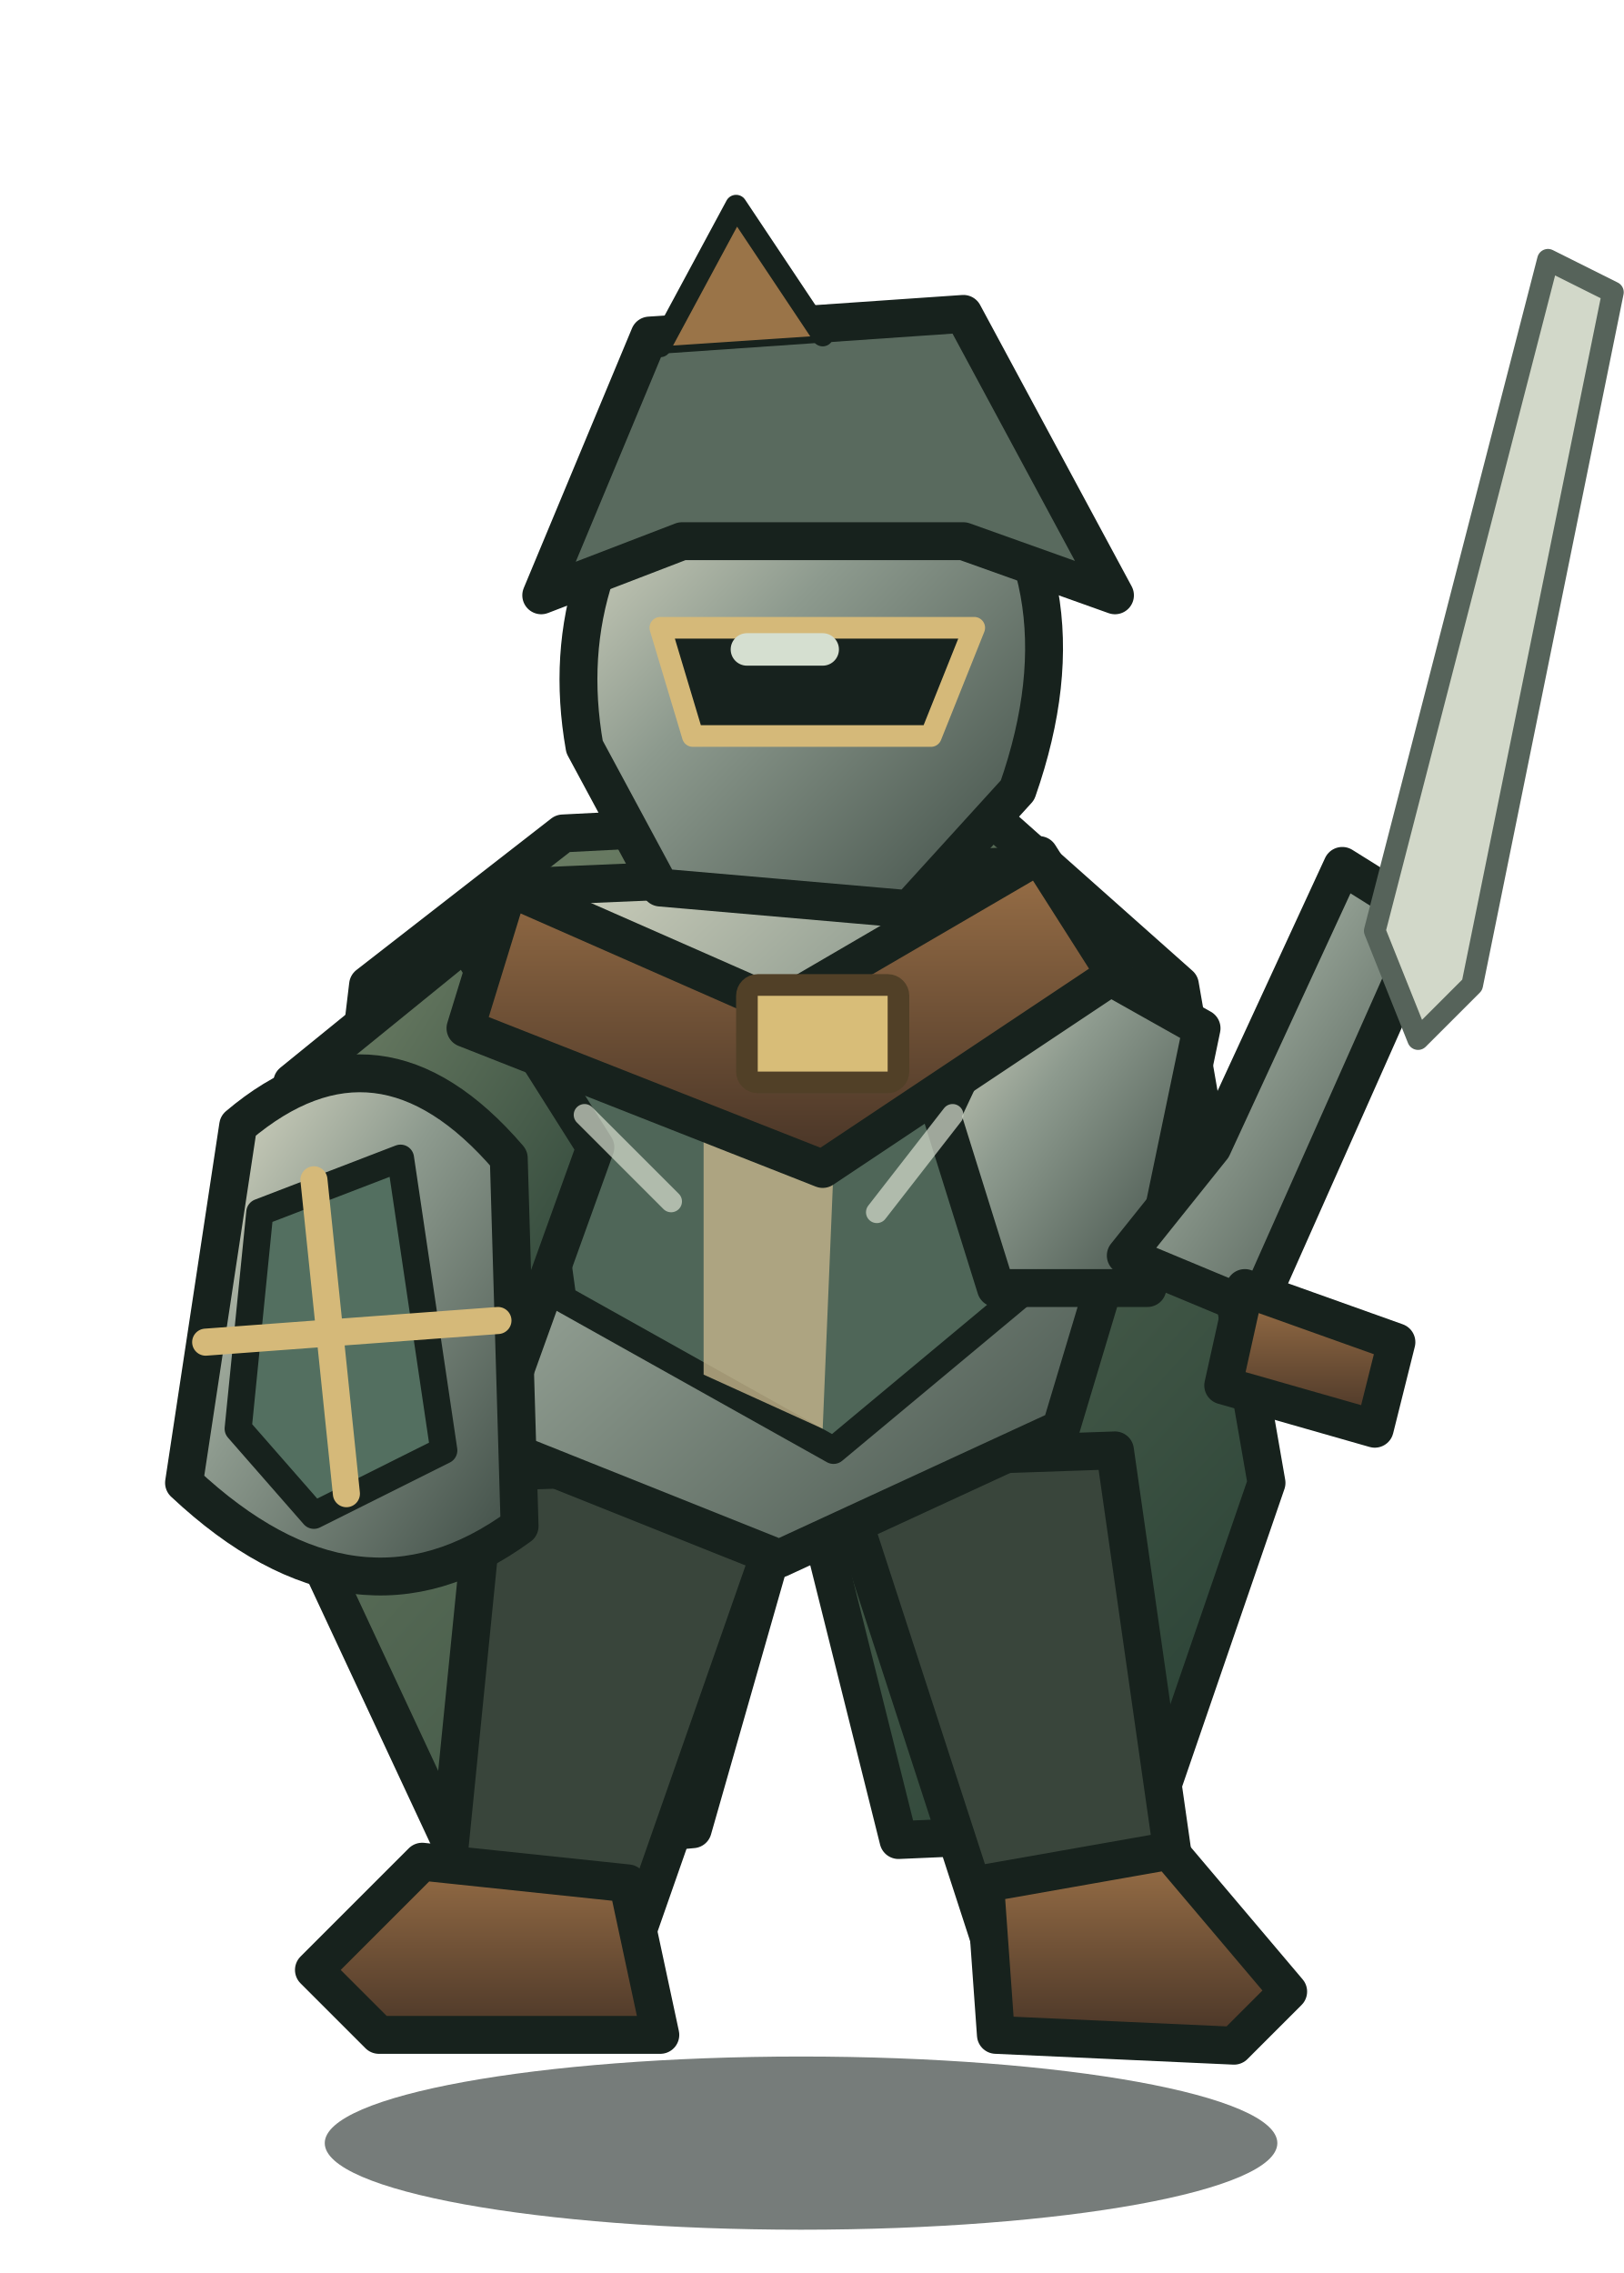
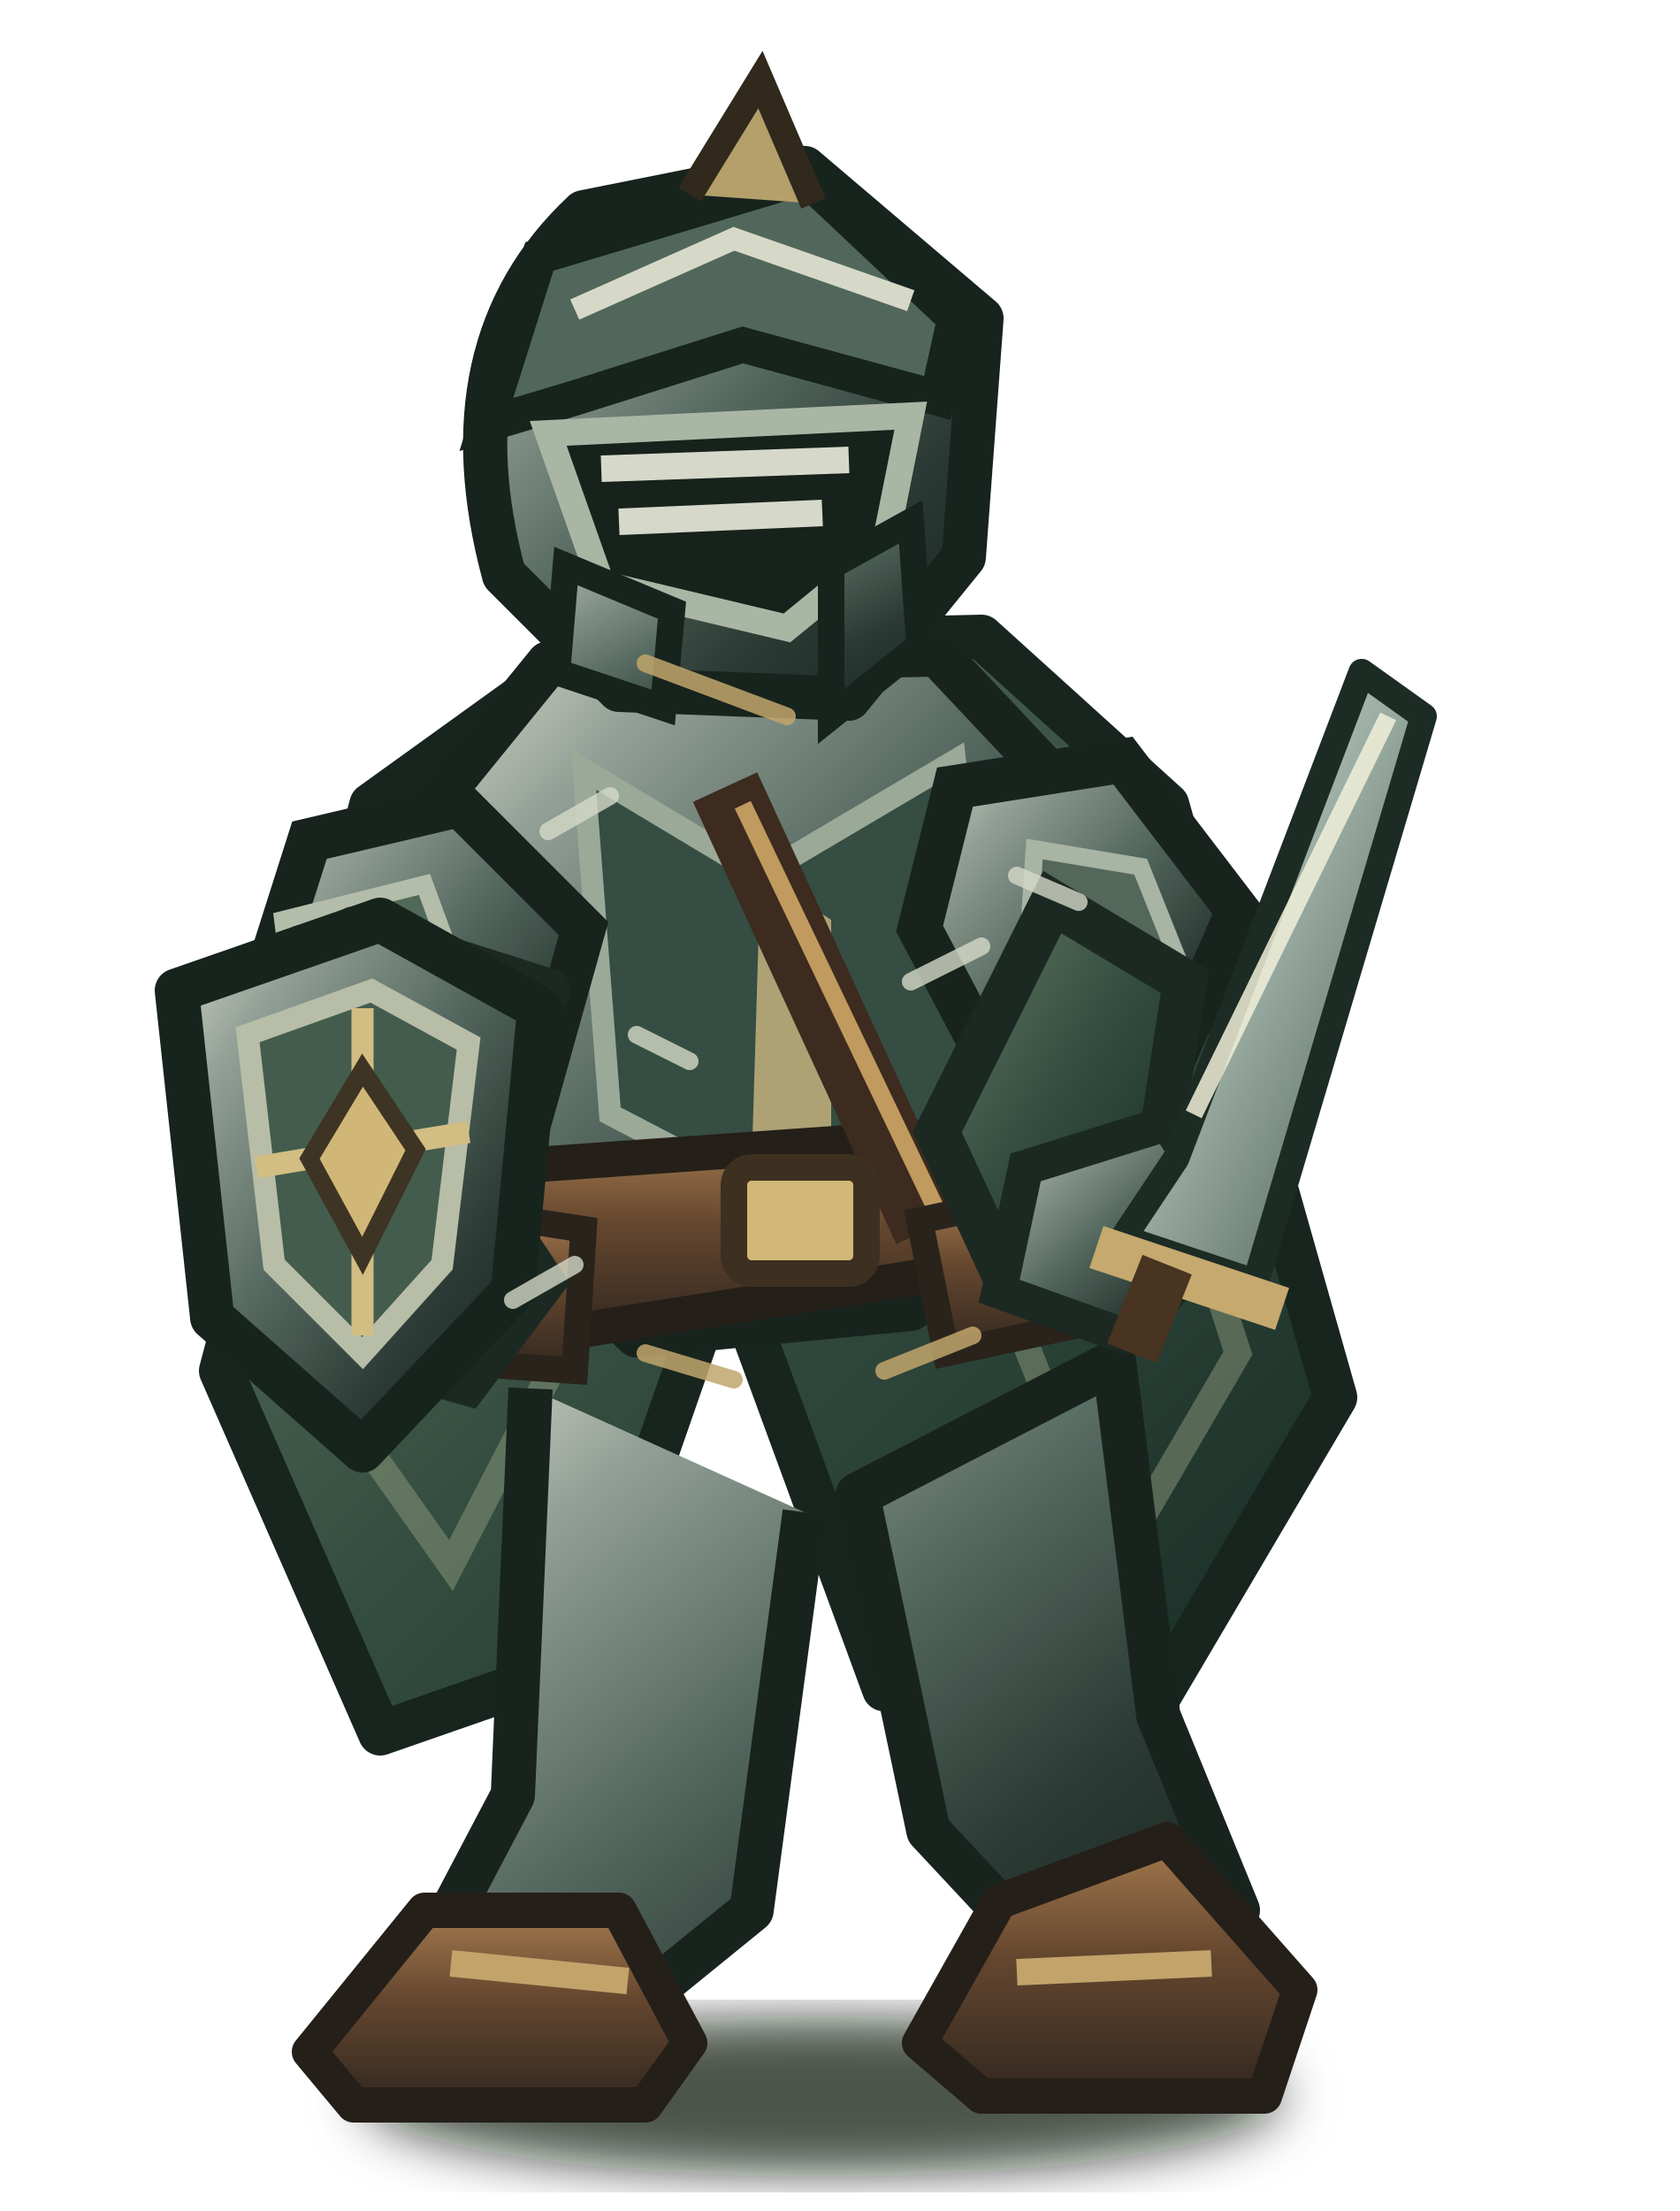
- <svg xmlns="http://www.w3.org/2000/svg" viewBox="0 0 150 210">
+ <svg xmlns="http://www.w3.org/2000/svg" viewBox="0 0 190 250">
  <defs>
    <linearGradient id="steel" x1="0" y1="0" x2="1" y2="1">
-       <stop stop-color="#e1e0cb" />
-       <stop offset=".42" stop-color="#8d9a8e" />
-       <stop offset="1" stop-color="#3c4a43" />
+       <stop stop-color="#d8d9c9" />
+       <stop offset=".2" stop-color="#929f96" />
+       <stop offset=".48" stop-color="#52665d" />
+       <stop offset=".72" stop-color="#2b3a34" />
+       <stop offset="1" stop-color="#18231f" />
+     </linearGradient>
+     <linearGradient id="edge" x1="0" y1="0" x2="1" y2="0">
+       <stop stop-color="#4a594f" />
+       <stop offset=".5" stop-color="#d4d8c9" />
+       <stop offset="1" stop-color="#69766a" />
+     </linearGradient>
+     <linearGradient id="leather" x1="0" y1="0" x2="0" y2="1">
+       <stop stop-color="#a47a4e" />
+       <stop offset=".45" stop-color="#65472f" />
+       <stop offset="1" stop-color="#32271f" />
    </linearGradient>
    <linearGradient id="cloak" x1="0" y1="0" x2="1" y2="1">
-       <stop stop-color="#75866b" />
-       <stop offset="1" stop-color="#253d32" />
+       <stop stop-color="#687d68" />
+       <stop offset=".5" stop-color="#344d40" />
+       <stop offset="1" stop-color="#172b24" />
    </linearGradient>
-     <linearGradient id="leather" x2="0" y2="1">
-       <stop stop-color="#9a7047" />
-       <stop offset="1" stop-color="#463326" />
+     <linearGradient id="blade" x1="0" y1="0" x2="1" y2="1">
+       <stop stop-color="#edf0dc" />
+       <stop offset=".45" stop-color="#9eafa5" />
+       <stop offset="1" stop-color="#3b5148" />
    </linearGradient>
+     <filter id="blur">
+       <feGaussianBlur stdDeviation="3" />
+     </filter>
  </defs>
-   <ellipse cx="74" cy="198" rx="44" ry="8" fill="#06100c" opacity=".55" />
-   <g stroke="#17221d" stroke-width="3.5" stroke-linejoin="round" stroke-linecap="round">
-     <path d="M52 77 34 91 28 141 42 171 64 169 74 134 83 170 106 169 117 137 109 91 91 75Z" fill="url(#cloak)" />
-     <path d="M45 136 41 176 58 181 72 141 79 141 92 181 109 176 103 134Z" fill="#39453b" />
-     <path d="M39 172 58 174 61 188 35 188 29 182ZM91 174 108 171 119 184 114 189 92 188Z" fill="url(#leather)" />
-     <path d="M47 82 39 101 47 134 72 144 98 132 107 102 94 80Z" fill="url(#steel)" />
-     <path d="M48 91 70 103 93 90 95 119 77 134 52 120Z" fill="#4f6658" stroke-width="2.5" />
-     <path d="M65 104 77 108 76 132 65 127Z" fill="#c4b48b" opacity=".8" stroke="none" />
-     <path d="M43 87 27 100 30 126 46 131 55 106Z" fill="url(#cloak)" />
-     <path d="M95 86 111 95 106 119 92 119 87 103Z" fill="url(#steel)" />
-     <path d="M104 116 116 121 132 85 124 80 112 106Z" fill="url(#steel)" />
-     <path d="M127 86 143 24 149 27 136 91 131 96Z" fill="#d2d8c9" stroke="#56635a" stroke-width="2" />
-     <path d="M115 119 129 124 127 132 113 128Z" fill="url(#leather)" />
-     <path d="M22 104Q35 93 47 107L48 141Q33 152 17 137Z" fill="url(#steel)" />
-     <path d="M24 112 37 107 41 134 29 140 22 132Z" fill="#536f60" stroke-width="2.5" />
-     <path d="M29 109 32 138M19 124 46 122" stroke="#d5b979" stroke-width="2.5" />
-     <path d="M54 69Q51 52 64 39L88 40Q101 53 94 73L84 84 61 82Z" fill="url(#steel)" />
-     <path d="M50 55 60 31 89 29 103 55 89 50 63 50Z" fill="#596a5e" />
-     <path d="M61 58 90 58 86 68 64 68Z" fill="#17221e" stroke="#d5b979" stroke-width="2" />
-     <path d="M69 60 76 60" stroke="#d5dfd0" stroke-width="3" />
-     <path d="M61 32 68 19 76 31" fill="#9a7448" stroke-width="2" />
-     <path d="M47 82 72 93 96 79 103 90 76 108 43 95Z" fill="url(#leather)" />
-     <rect x="69" y="91" width="14" height="9" rx="1" fill="#d8bd78" stroke="#514027" stroke-width="2" />
-     <path d="M54 103 62 111M88 103 81 112" stroke="#d8dfd0" stroke-width="2" opacity=".7" />
+   <ellipse cx="93" cy="237" rx="52" ry="9" fill="#030806" opacity=".7" filter="url(#blur)" />
+   <path d="M67 73L42 91 25 155 43 196 66 188 82 142 100 191 128 197 151 158 132 91 111 72Z" fill="url(#cloak)" stroke="#17251e" stroke-width="5" stroke-linejoin="round" />
+   <path d="M48 100L34 153 51 177 67 146M122 97L140 153 126 177 112 142" fill="none" stroke="#8c9a7b" stroke-width="3" opacity=".5" />
+   <path d="M60 157L58 203 48 222 69 229 85 216 91 171M97 169L105 207 119 222 140 216 131 194 126 154Z" fill="url(#steel)" stroke="#18231e" stroke-width="5" stroke-linejoin="round" />
+   <path d="M48 216L70 216 78 231 73 238 40 238 35 232Z" fill="url(#leather)" stroke="#251f19" stroke-width="4" stroke-linejoin="round" />
+   <path d="M113 215L132 208 147 225 143 237 111 237 104 231Z" fill="url(#leather)" stroke="#251f19" stroke-width="4" stroke-linejoin="round" />
+   <path d="M51 222L71 224M115 223L137 222" stroke="#c2a36a" stroke-width="3" />
+   <path d="M62 75L49 91 52 132 72 151 103 148 124 127 122 91 106 74Z" fill="url(#steel)" stroke="#18231e" stroke-width="5" stroke-linejoin="round" />
+   <path d="M66 87L86 99 108 86 112 121 94 139 69 126Z" fill="#354d42" stroke="#9ba999" stroke-width="2.5" />
+   <path d="M86 99L94 104 94 137 85 132Z" fill="#c3b17e" opacity=".85" />
+   <path d="M52 91L35 95 28 117 40 137 59 130 66 105Z" fill="url(#steel)" stroke="#18231e" stroke-width="5" />
+   <path d="M32 104L48 100 55 119 43 129 34 120Z" fill="#52695a" stroke="#b4bda9" stroke-width="2" />
+   <path d="M108 89L127 86 140 103 130 126 113 122 104 105Z" fill="url(#steel)" stroke="#18231e" stroke-width="5" />
+   <path d="M117 96L129 98 133 108 126 117 116 111Z" fill="#53675b" stroke="#a8b4a4" stroke-width="2" />
+   <path d="M56 132L113 128 119 142 62 151Z" fill="url(#leather)" stroke="#241f18" stroke-width="4" />
+   <path d="M82 89L105 139" stroke="#3c2b1e" stroke-width="8" />
+   <path d="M84 91L106 137" stroke="#c09a5e" stroke-width="2" />
+   <rect x="83" y="132" width="15" height="12" rx="2" fill="#d1b878" stroke="#3d3020" stroke-width="3" />
+   <path d="M53 137L66 139 65 155 51 154Z" fill="url(#leather)" stroke="#29231b" stroke-width="3" />
+   <path d="M104 138L118 135 121 150 107 153Z" fill="url(#leather)" stroke="#29231b" stroke-width="3" />
+   <path d="M40 105L29 124 42 149 57 145 54 128 62 112Z" fill="url(#cloak)" stroke="#1b2922" stroke-width="5" stroke-linejoin="round" />
+   <path d="M38 137L54 133 62 145 53 157 39 153Z" fill="url(#steel)" stroke="#1b2922" stroke-width="4" />
+   <path d="M40 141L55 140M44 148L57 146" stroke="#c3b47f" stroke-width="2" />
+   <path d="M20 112L43 104 61 114 58 146 41 164 24 149Z" fill="url(#steel)" stroke="#17231d" stroke-width="5" stroke-linejoin="round" />
+   <path d="M28 117L42 112 53 118 50 143 41 153 31 143Z" fill="#435c4d" stroke="#b7bda7" stroke-width="2.5" />
+   <path d="M41 114V151M29 132L53 128" stroke="#d2bd83" stroke-width="2.5" />
+   <path d="M41 121L47 130 41 142 35 131Z" fill="#d0b777" stroke="#3e3423" stroke-width="2" />
+   <path d="M119 102L134 111 130 137 113 143 106 128Z" fill="url(#cloak)" stroke="#1b2922" stroke-width="5" />
+   <path d="M116 132L132 127 140 139 127 151 113 146Z" fill="url(#steel)" stroke="#1b2922" stroke-width="4" />
+   <path d="M127 140L142 145 161 81 154 76 133 131Z" fill="url(#blade)" stroke="#1c2b24" stroke-width="3" stroke-linejoin="round" />
+   <path d="M135 126L157 81" stroke="#f0f0d9" stroke-width="2" opacity=".85" />
+   <path d="M124 141L145 148" stroke="#c6a96e" stroke-width="5" />
+   <path d="M132 143L128 153" stroke="#493321" stroke-width="6" />
+   <path d="M57 65Q50 39 66 24L91 19 111 36 109 63 96 79 70 78Z" fill="url(#steel)" stroke="#17231d" stroke-width="5" stroke-linejoin="round" />
+   <path d="M55 48L61 29 91 20 108 36 106 45 84 39 65 45Z" fill="#52675b" stroke="#17231d" stroke-width="4" />
+   <path d="M62 49L103 47 100 62 89 71 68 66Z" fill="#17221c" stroke="#aab6a4" stroke-width="3" />
+   <path d="M68 53L96 52M70 59L93 58" stroke="#d6d9c9" stroke-width="3" />
+   <path d="M64 64L76 69 75 80 63 76Z M94 64L103 59 104 73 94 81Z" fill="url(#steel)" stroke="#17231d" stroke-width="3" />
+   <path d="M65 35L83 27 103 34" fill="none" stroke="#d7d9c8" stroke-width="2.5" />
+   <path d="M78 22L86 9 92 23" fill="#b5a06b" stroke="#30291c" stroke-width="3" />
+   <g fill="none" stroke-linecap="round">
+     <path d="M62 94L69 90M72 117L78 120M103 111L111 107M58 147L65 143M115 99L122 102" stroke="#d5d9c8" stroke-width="2" opacity=".8" />
+     <path d="M73 75L89 81M73 153L83 156M100 155L110 151" stroke="#c1a66c" stroke-width="2" opacity=".85" />
  </g>
</svg>
